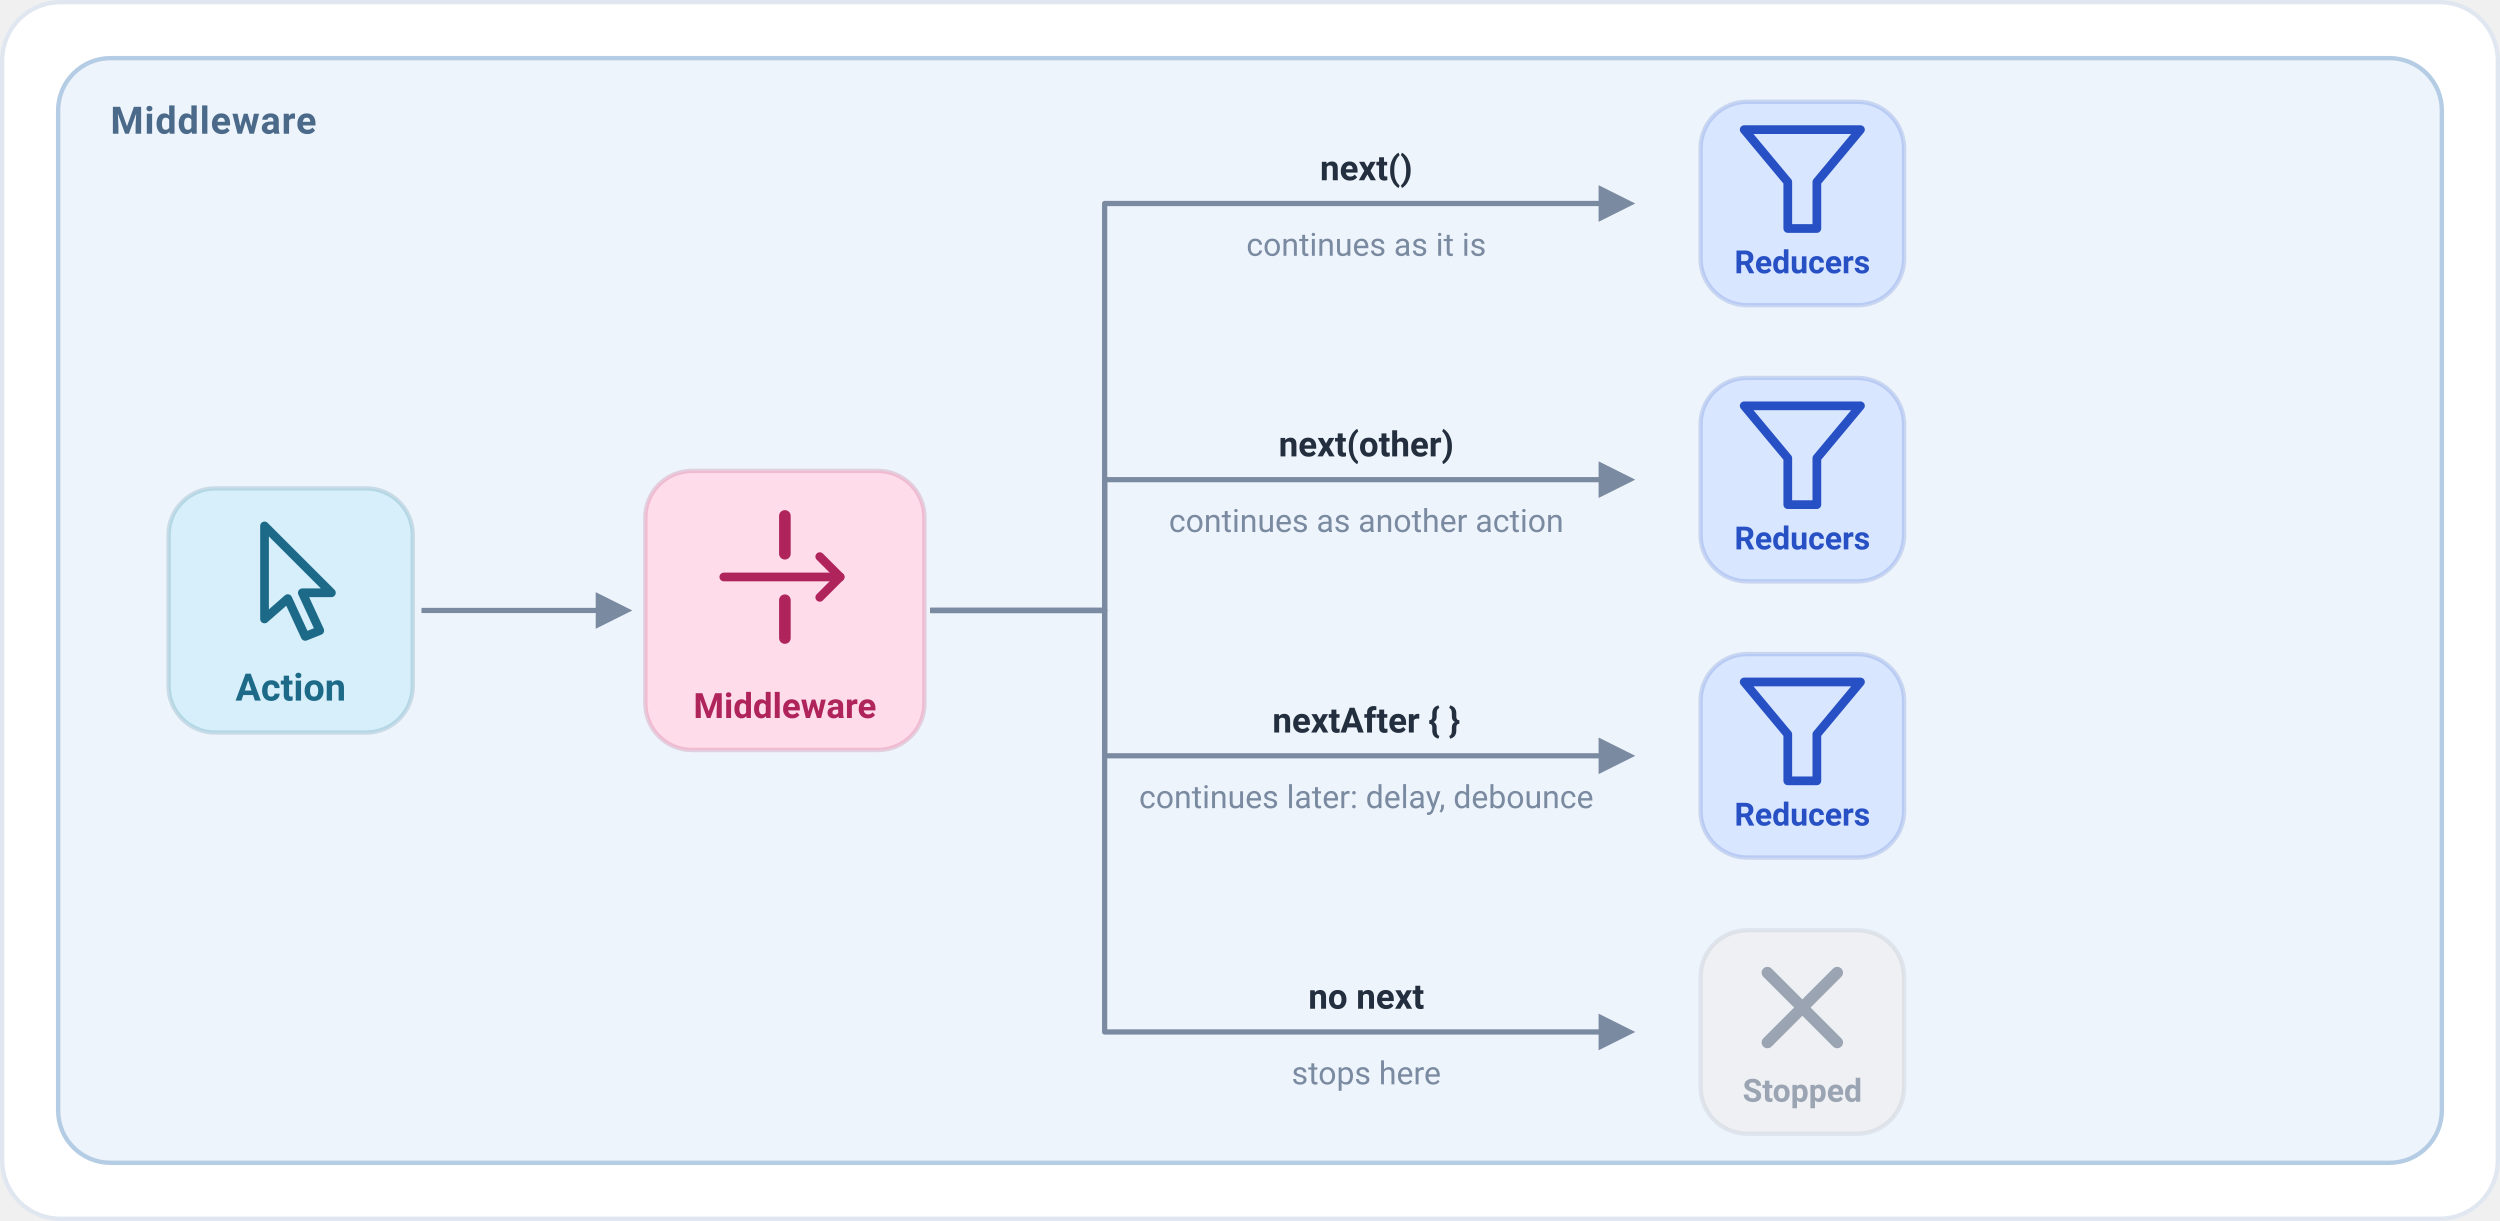
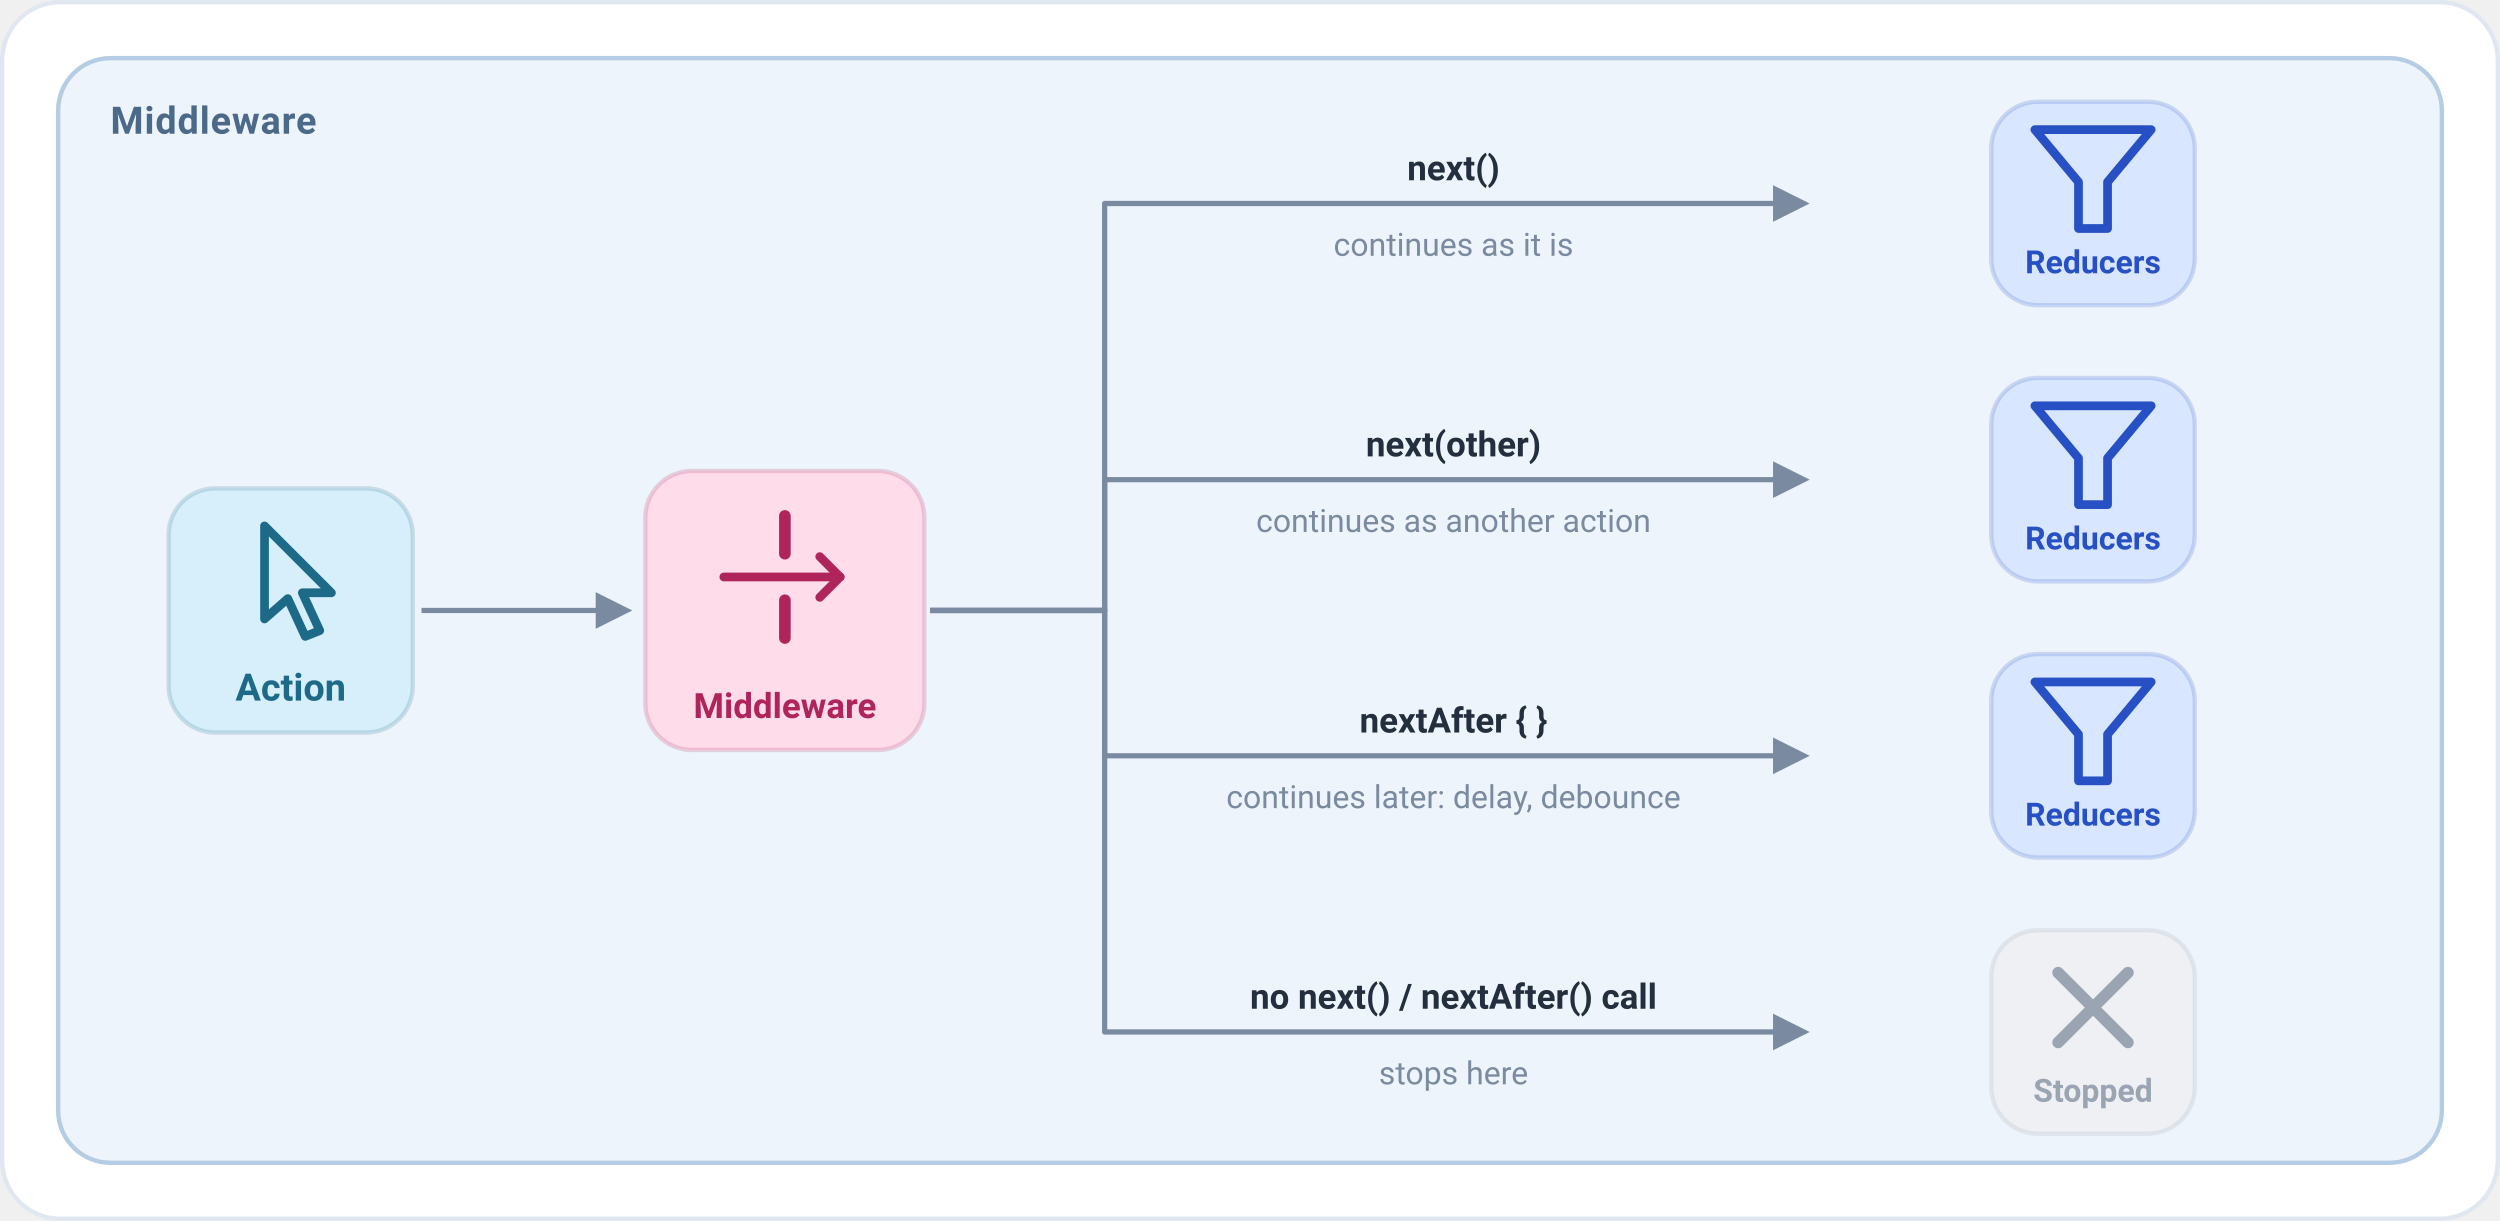
<svg xmlns="http://www.w3.org/2000/svg" viewBox="0 0 860 420" width="860" height="420" role="img" aria-label="A middleware decides the path of an action">
  <defs>
    <marker id="arrow" viewBox="0 0 10 10" refX="8" refY="5" markerWidth="7" markerHeight="7" orient="auto-start-reverse">
      <path d="M0,0 L10,5 L0,10 Z" fill="#7a8aa0" />
    </marker>
  </defs>
  <rect x="0.75" y="0.75" width="858.5" height="418.5" rx="20" fill="#FFFFFF" stroke="#E1E7F0" stroke-width="1.5" />
  <rect x="20" y="20" width="820" height="380" rx="18" fill="#EEF4FB" stroke="#B4CCE4" stroke-width="1.5" />
  <text x="38" y="46" font-family="-apple-system, BlinkMacSystemFont, 'Segoe UI', Roboto, Helvetica, Arial, sans-serif" font-size="13" font-weight="700" fill="#4b6a8a" letter-spacing="0.3">Middleware</text>
  <rect x="58.0" y="168.0" width="84" height="84" rx="16" fill="#D6EFFA" stroke="#1D6A88" stroke-opacity="0.18" stroke-width="1.5" />
  <g transform="translate(100,199.92)">
    <path d="M-9,-19 V13 L-1,6 L5,19 L10,17 L4,4 H14 Z" fill="none" stroke="#1D6A88" stroke-width="3" stroke-linejoin="round" />
  </g>
  <text x="100" y="241.0" text-anchor="middle" font-family="-apple-system, BlinkMacSystemFont, 'Segoe UI', Roboto, Helvetica, Arial, sans-serif" font-size="13" font-weight="600" fill="#1D6A88">Action</text>
  <path d="M145,210 L215,210" fill="none" stroke="#7a8aa0" stroke-width="1.8" stroke-linejoin="round" marker-end="url(#arrow)" />
  <rect x="222.0" y="162.0" width="96" height="96" rx="16" fill="#FFDCEA" stroke="#B0245C" stroke-opacity="0.18" stroke-width="1.5" />
  <g transform="translate(270,198.48)">
    <path d="M0,-21 V-8 M0,8 V21" stroke="#B0245C" stroke-width="4" stroke-linecap="round" />
    <path d="M-21,0 H19" stroke="#B0245C" stroke-width="3" stroke-linecap="round" />
    <path d="M12,-7 L19,0 L12,7" fill="none" stroke="#B0245C" stroke-width="3" stroke-linecap="round" stroke-linejoin="round" />
  </g>
  <text x="270" y="247.0" text-anchor="middle" font-family="-apple-system, BlinkMacSystemFont, 'Segoe UI', Roboto, Helvetica, Arial, sans-serif" font-size="12" font-weight="600" fill="#B0245C">Middleware</text>
-   <path d="M320,210 L380,210 L380,70 L560,70" fill="none" stroke="#7a8aa0" stroke-width="1.8" stroke-linejoin="round" marker-end="url(#arrow)" />
-   <text x="470" y="62" text-anchor="middle" font-family="-apple-system, BlinkMacSystemFont, 'Segoe UI', Roboto, Helvetica, Arial, sans-serif" font-size="12" font-weight="700" fill="#232f3e">next()</text>
-   <text x="470" y="88" text-anchor="middle" font-family="-apple-system, BlinkMacSystemFont, 'Segoe UI', Roboto, Helvetica, Arial, sans-serif" font-size="11" font-weight="400" fill="#7a8aa0">continues as it is</text>
-   <rect x="585.0" y="35.0" width="70" height="70" rx="16" fill="#D9E6FF" stroke="#2650C4" stroke-opacity="0.18" stroke-width="1.5" />
-   <g transform="translate(620,61.6)">
+   <path d="M320,210 L380,210 L380,70 L620,70" fill="none" stroke="#7a8aa0" stroke-width="1.8" stroke-linejoin="round" marker-end="url(#arrow)" />
+   <text x="500" y="62" text-anchor="middle" font-family="-apple-system, BlinkMacSystemFont, 'Segoe UI', Roboto, Helvetica, Arial, sans-serif" font-size="12" font-weight="700" fill="#232f3e">next()</text>
+   <text x="500" y="88" text-anchor="middle" font-family="-apple-system, BlinkMacSystemFont, 'Segoe UI', Roboto, Helvetica, Arial, sans-serif" font-size="11" font-weight="400" fill="#7a8aa0">continues as it is</text>
+   <rect x="685.0" y="35.0" width="70" height="70" rx="16" fill="#D9E6FF" stroke="#2650C4" stroke-opacity="0.18" stroke-width="1.5" />
+   <g transform="translate(720,61.6)">
    <path d="M-20,-17 H20 L5,1 V17 H-5 V1 Z" fill="none" stroke="#2650C4" stroke-width="3" stroke-linejoin="round" />
  </g>
-   <text x="620" y="94.0" text-anchor="middle" font-family="-apple-system, BlinkMacSystemFont, 'Segoe UI', Roboto, Helvetica, Arial, sans-serif" font-size="11" font-weight="600" fill="#2650C4">Reducers</text>
-   <path d="M320,210 L380,210 L380,165 L560,165" fill="none" stroke="#7a8aa0" stroke-width="1.8" stroke-linejoin="round" marker-end="url(#arrow)" />
-   <text x="470" y="157" text-anchor="middle" font-family="-apple-system, BlinkMacSystemFont, 'Segoe UI', Roboto, Helvetica, Arial, sans-serif" font-size="12" font-weight="700" fill="#232f3e">next(other)</text>
-   <text x="470" y="183" text-anchor="middle" font-family="-apple-system, BlinkMacSystemFont, 'Segoe UI', Roboto, Helvetica, Arial, sans-serif" font-size="11" font-weight="400" fill="#7a8aa0">continues as another action</text>
-   <rect x="585.0" y="130.0" width="70" height="70" rx="16" fill="#D9E6FF" stroke="#2650C4" stroke-opacity="0.18" stroke-width="1.5" />
-   <g transform="translate(620,156.6)">
+   <text x="720" y="94.0" text-anchor="middle" font-family="-apple-system, BlinkMacSystemFont, 'Segoe UI', Roboto, Helvetica, Arial, sans-serif" font-size="11" font-weight="600" fill="#2650C4">Reducers</text>
+   <path d="M320,210 L380,210 L380,165 L620,165" fill="none" stroke="#7a8aa0" stroke-width="1.8" stroke-linejoin="round" marker-end="url(#arrow)" />
+   <text x="500" y="157" text-anchor="middle" font-family="-apple-system, BlinkMacSystemFont, 'Segoe UI', Roboto, Helvetica, Arial, sans-serif" font-size="12" font-weight="700" fill="#232f3e">next(other)</text>
+   <text x="500" y="183" text-anchor="middle" font-family="-apple-system, BlinkMacSystemFont, 'Segoe UI', Roboto, Helvetica, Arial, sans-serif" font-size="11" font-weight="400" fill="#7a8aa0">continues as another action</text>
+   <rect x="685.0" y="130.0" width="70" height="70" rx="16" fill="#D9E6FF" stroke="#2650C4" stroke-opacity="0.18" stroke-width="1.5" />
+   <g transform="translate(720,156.6)">
    <path d="M-20,-17 H20 L5,1 V17 H-5 V1 Z" fill="none" stroke="#2650C4" stroke-width="3" stroke-linejoin="round" />
  </g>
-   <text x="620" y="189.0" text-anchor="middle" font-family="-apple-system, BlinkMacSystemFont, 'Segoe UI', Roboto, Helvetica, Arial, sans-serif" font-size="11" font-weight="600" fill="#2650C4">Reducers</text>
-   <path d="M320,210 L380,210 L380,260 L560,260" fill="none" stroke="#7a8aa0" stroke-width="1.8" stroke-linejoin="round" marker-end="url(#arrow)" />
-   <text x="470" y="252" text-anchor="middle" font-family="-apple-system, BlinkMacSystemFont, 'Segoe UI', Roboto, Helvetica, Arial, sans-serif" font-size="12" font-weight="700" fill="#232f3e">nextAfter { }</text>
-   <text x="470" y="278" text-anchor="middle" font-family="-apple-system, BlinkMacSystemFont, 'Segoe UI', Roboto, Helvetica, Arial, sans-serif" font-size="11" font-weight="400" fill="#7a8aa0">continues later: delay, debounce</text>
-   <rect x="585.0" y="225.0" width="70" height="70" rx="16" fill="#D9E6FF" stroke="#2650C4" stroke-opacity="0.18" stroke-width="1.5" />
-   <g transform="translate(620,251.6)">
+   <text x="720" y="189.0" text-anchor="middle" font-family="-apple-system, BlinkMacSystemFont, 'Segoe UI', Roboto, Helvetica, Arial, sans-serif" font-size="11" font-weight="600" fill="#2650C4">Reducers</text>
+   <path d="M320,210 L380,210 L380,260 L620,260" fill="none" stroke="#7a8aa0" stroke-width="1.8" stroke-linejoin="round" marker-end="url(#arrow)" />
+   <text x="500" y="252" text-anchor="middle" font-family="-apple-system, BlinkMacSystemFont, 'Segoe UI', Roboto, Helvetica, Arial, sans-serif" font-size="12" font-weight="700" fill="#232f3e">nextAfter { }</text>
+   <text x="500" y="278" text-anchor="middle" font-family="-apple-system, BlinkMacSystemFont, 'Segoe UI', Roboto, Helvetica, Arial, sans-serif" font-size="11" font-weight="400" fill="#7a8aa0">continues later: delay, debounce</text>
+   <rect x="685.0" y="225.0" width="70" height="70" rx="16" fill="#D9E6FF" stroke="#2650C4" stroke-opacity="0.18" stroke-width="1.5" />
+   <g transform="translate(720,251.6)">
    <path d="M-20,-17 H20 L5,1 V17 H-5 V1 Z" fill="none" stroke="#2650C4" stroke-width="3" stroke-linejoin="round" />
  </g>
-   <text x="620" y="284.0" text-anchor="middle" font-family="-apple-system, BlinkMacSystemFont, 'Segoe UI', Roboto, Helvetica, Arial, sans-serif" font-size="11" font-weight="600" fill="#2650C4">Reducers</text>
-   <path d="M320,210 L380,210 L380,355 L560,355" fill="none" stroke="#7a8aa0" stroke-width="1.8" stroke-linejoin="round" marker-end="url(#arrow)" />
-   <text x="470" y="347" text-anchor="middle" font-family="-apple-system, BlinkMacSystemFont, 'Segoe UI', Roboto, Helvetica, Arial, sans-serif" font-size="12" font-weight="700" fill="#232f3e">no next</text>
-   <text x="470" y="373" text-anchor="middle" font-family="-apple-system, BlinkMacSystemFont, 'Segoe UI', Roboto, Helvetica, Arial, sans-serif" font-size="11" font-weight="400" fill="#7a8aa0">stops here</text>
-   <rect x="585.0" y="320.0" width="70" height="70" rx="16" fill="#EEF0F3" stroke="#9AA4B2" stroke-opacity="0.18" stroke-width="1.5" />
-   <g transform="translate(620,346.6)">
+   <text x="720" y="284.0" text-anchor="middle" font-family="-apple-system, BlinkMacSystemFont, 'Segoe UI', Roboto, Helvetica, Arial, sans-serif" font-size="11" font-weight="600" fill="#2650C4">Reducers</text>
+   <path d="M320,210 L380,210 L380,355 L620,355" fill="none" stroke="#7a8aa0" stroke-width="1.8" stroke-linejoin="round" marker-end="url(#arrow)" />
+   <text x="500" y="347" text-anchor="middle" font-family="-apple-system, BlinkMacSystemFont, 'Segoe UI', Roboto, Helvetica, Arial, sans-serif" font-size="12" font-weight="700" fill="#232f3e">no next() / nextAfter() call</text>
+   <text x="500" y="373" text-anchor="middle" font-family="-apple-system, BlinkMacSystemFont, 'Segoe UI', Roboto, Helvetica, Arial, sans-serif" font-size="11" font-weight="400" fill="#7a8aa0">stops here</text>
+   <rect x="685.0" y="320.0" width="70" height="70" rx="16" fill="#EEF0F3" stroke="#9AA4B2" stroke-opacity="0.18" stroke-width="1.5" />
+   <g transform="translate(720,346.6)">
    <path d="M-12,-12 L12,12 M12,-12 L-12,12" stroke="#9AA4B2" stroke-width="4" stroke-linecap="round" />
  </g>
-   <text x="620" y="379.0" text-anchor="middle" font-family="-apple-system, BlinkMacSystemFont, 'Segoe UI', Roboto, Helvetica, Arial, sans-serif" font-size="11" font-weight="600" fill="#9AA4B2">Stopped</text>
+   <text x="720" y="379.0" text-anchor="middle" font-family="-apple-system, BlinkMacSystemFont, 'Segoe UI', Roboto, Helvetica, Arial, sans-serif" font-size="11" font-weight="600" fill="#9AA4B2">Stopped</text>
</svg>
